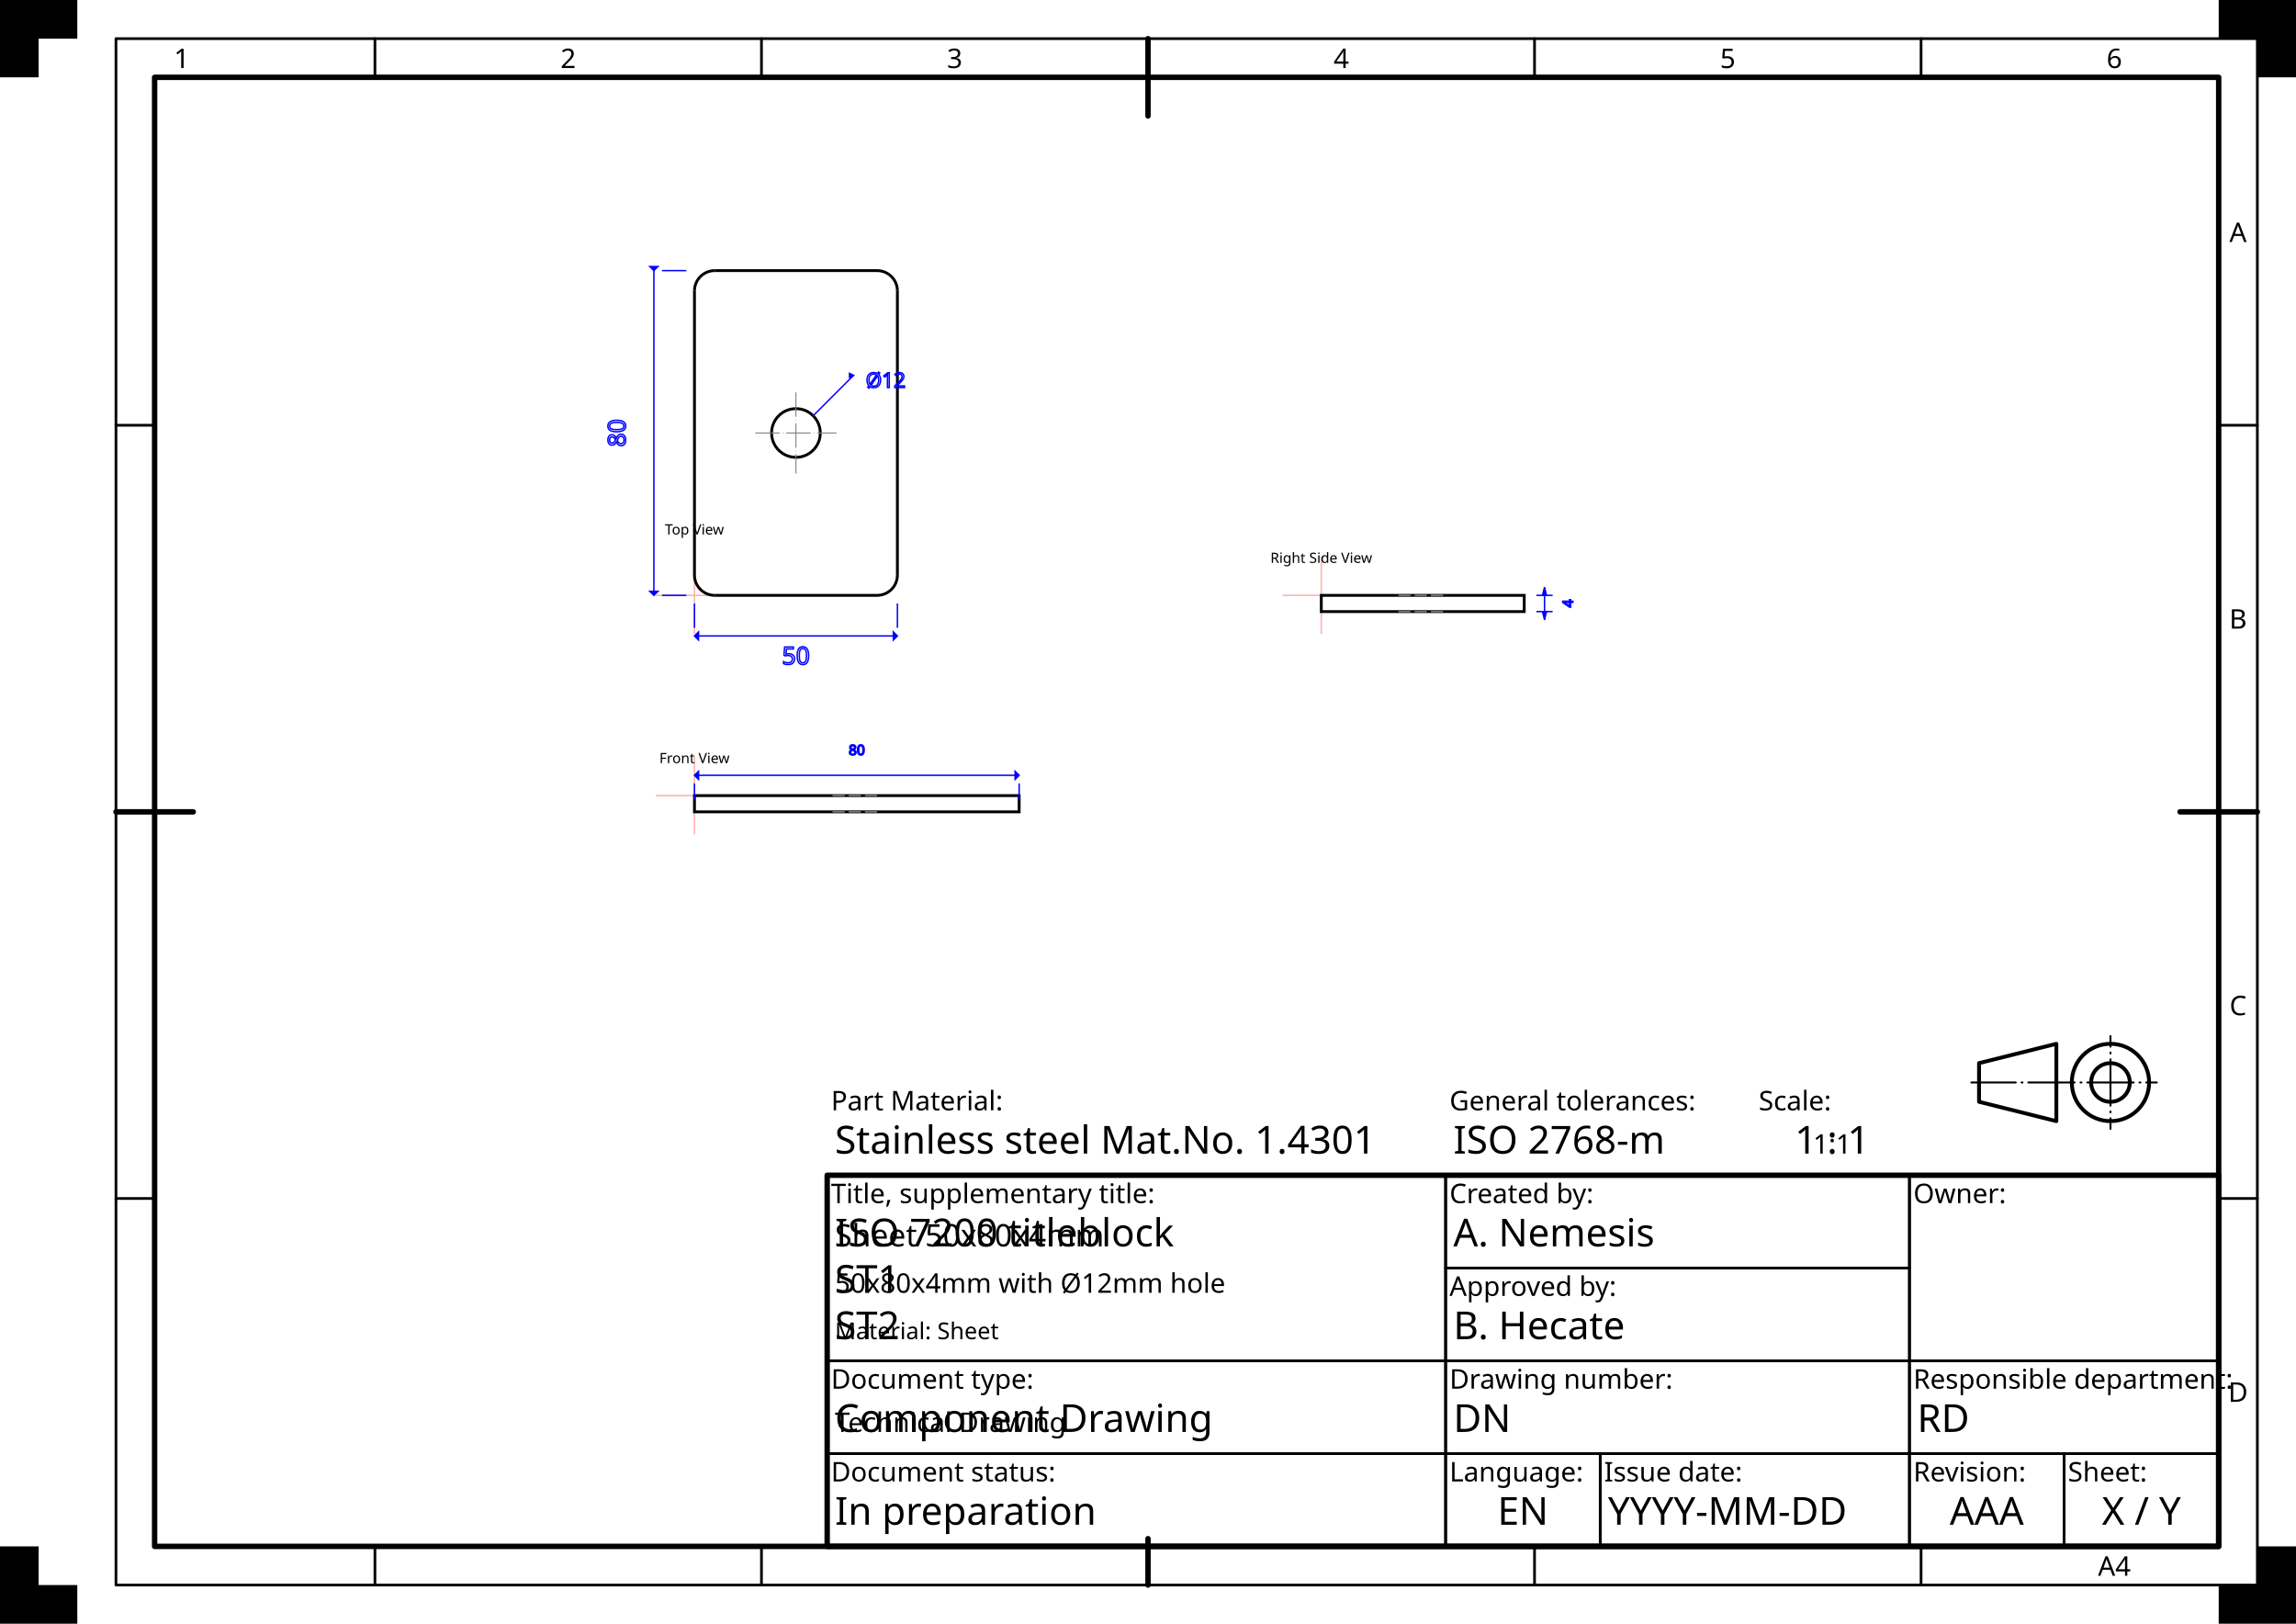
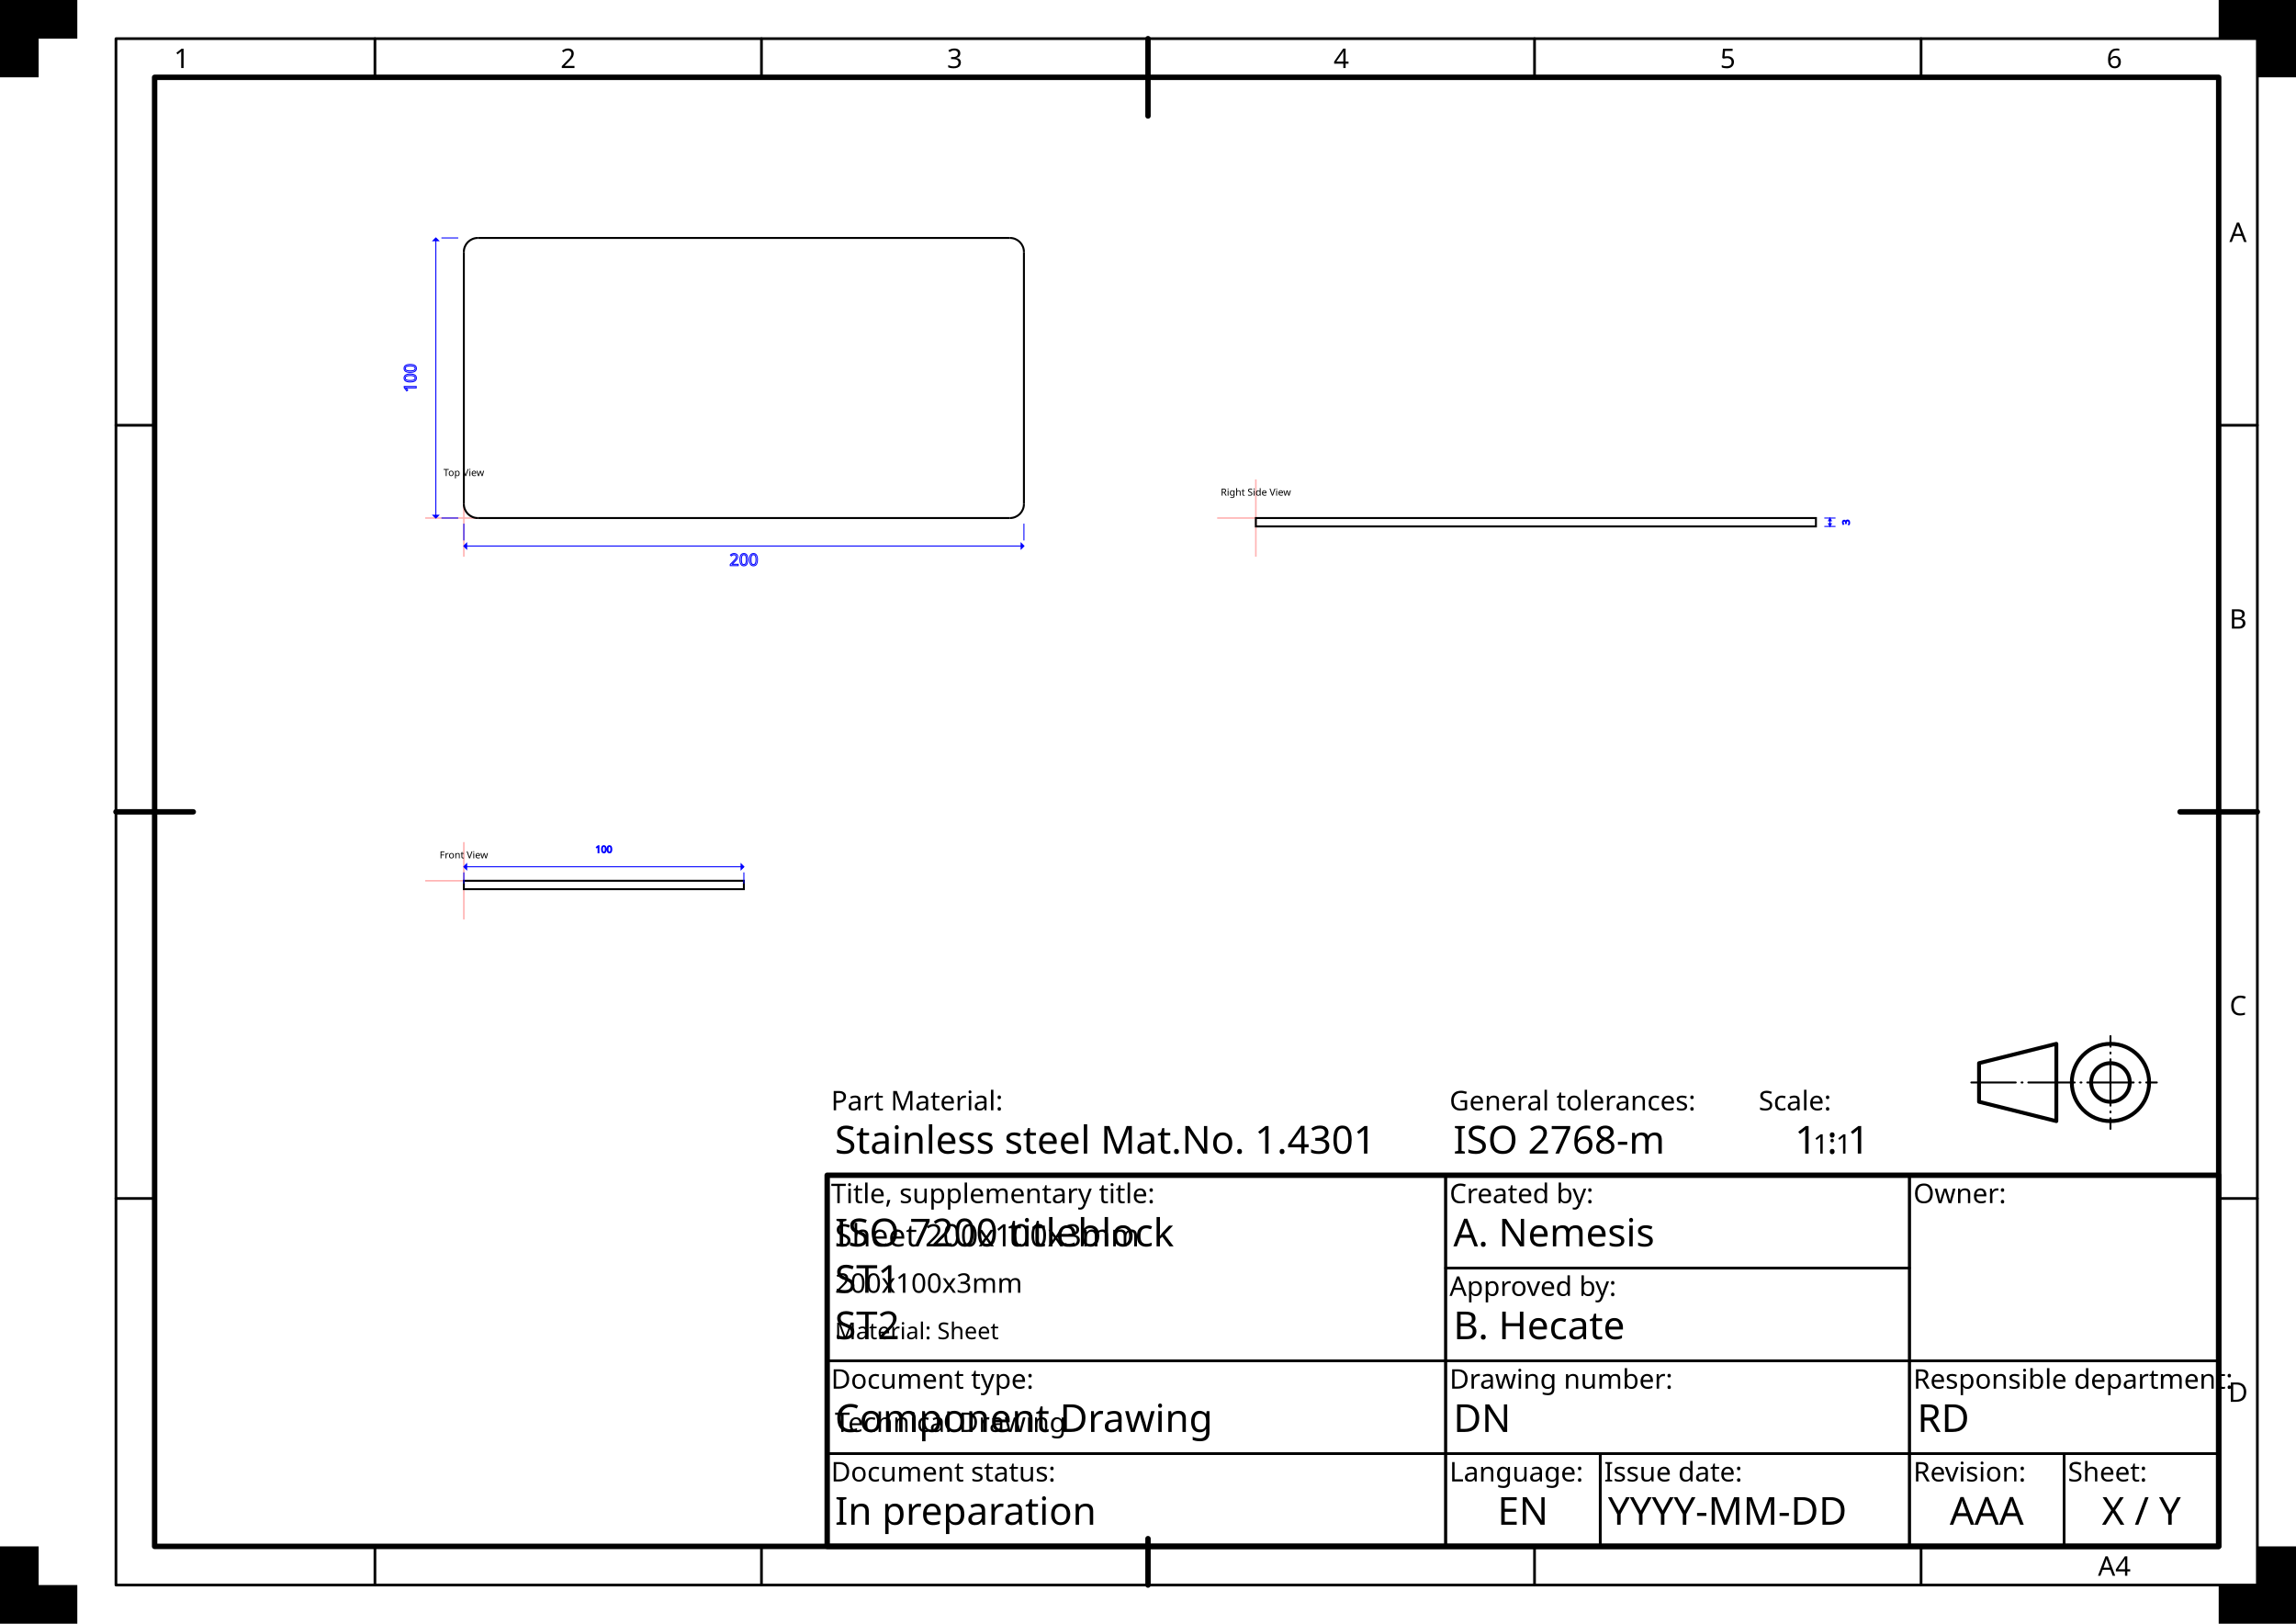
<svg xmlns="http://www.w3.org/2000/svg" xmlns:ns1="https://www.freecad.org/wiki/index.php?title=Svg_Namespace" width="297mm" height="210mm" viewBox="0 0 297 210" version="1.1" id="svg">
  <rect id="drawing_space_frame" x="20" y="10" width="267" height="190" style="fill:none;stroke:#000000;stroke-width:0.7;stroke-linecap:round;stroke-linejoin:round" />
  <g id="centring_marks" style="fill:none;stroke:#000000;stroke-width:0.7;stroke-linecap:round">
    <path id="top_centering" d="m 148.5,5 v 10" />
    <path id="right_centering" d="m 292,105 h -10" />
    <path id="bottom_centering" d="m 148.5,205 v -6" />
    <path id="left_centering" d="m 15,105 h 10" />
  </g>
  <g id="grid_reference_system">
    <g id="grid_reference_borders" style="fill:none;stroke:#000000;stroke-width:0.35;stroke-linecap:round;stroke-linejoin:round">
      <rect id="grid_reference_border" x="15" y="5" width="277" height="200" />
      <path id="upper_border_1" d="m 48.5,5 v 5" />
      <path id="upper_border_2" d="m 98.5,5 v 5" />
      <path id="upper_border_4" d="m 198.5,5 v 5" />
      <path id="upper_border_5" d="m 248.5,5 v 5" />
      <path id="right_border_1" d="m 292,55 h -5" />
      <path id="right_border_3" d="m 292,155 h -5" />
      <path id="lower_border_1" d="m 48.5,205 v -5" />
      <path id="lower_border_2" d="m 98.5,205 v -5" />
      <path id="lower_border_4" d="m 198.5,205 v -5" />
      <path id="lower_border_5" d="m 248.5,205 v -5" />
      <path id="left_border_1" d="m 15,55 h 5" />
      <path id="left_border_3" d="m 15,155 h 5" />
    </g>
    <g id="grid_reference_markers" style="font-size:3.5px;font-family:osifont;text-align:center;text-anchor:middle;fill:#000000;stroke:none">
      <text id="upper_marker_1" x="23.5" y="8.8">1</text>
      <text id="upper_marker_2" x="73.5" y="8.8">2</text>
      <text id="upper_marker_3" x="123.5" y="8.8">3</text>
      <text id="upper_marker_4" x="173.5" y="8.8">4</text>
      <text id="upper_marker_5" x="223.5" y="8.8">5</text>
      <text id="upper_marker_6" x="273.5" y="8.8">6</text>
      <text id="right_marker_1" x="289.5" y="31.3">A</text>
      <text id="right_marker_2" x="289.5" y="81.3">B</text>
      <text id="right_marker_3" x="289.5" y="131.3">C</text>
      <text id="right_marker_4" x="289.5" y="181.3">D</text>
      <text id="lower_marker_6" x="273.5" y="203.8">A4</text>
    </g>
  </g>
  <g id="trimming_marks" style="fill:#000000;stroke:none">
    <path id="top_left_trimming" d="m 0,0 h 10 v 5 h -5 v 5 h -5 z" />
    <path id="top_right_trimming" d="m 297,0 h -10 v 5 h 5 v 5 h 5 z" />
    <path id="bottom_right_trimming" d="m 297,210 h -10 v -5 h 5 v -5 h 5 z" />
    <path id="bottom_left_trimming" d="m 0,210 h 10 v -5 h -5 v -5 h -5 z" />
  </g>
  <g id="title_block_borders" style="fill:none;stroke:#000000;stroke-width:0.35;stroke-linecap:round;stroke-linejoin:round">
    <rect id="title_block_frame" x="107" y="152" width="180" height="48" style="stroke-width:0.7" />
    <rect id="legal_owner_border" x="247" y="152" width="40" height="24" />
    <rect id="identification_number_border" x="187" y="176" width="60" height="12" />
    <rect id="revision_index_border" x="247" y="188" width="20" height="12" />
    <rect id="date_of_issue_border" x="207" y="188" width="40" height="12" />
    <rect id="sheet_number_border" x="267" y="188" width="20" height="12" />
    <rect id="language_code_border" x="187" y="188" width="20" height="12" />
    <rect id="title_border" x="107" y="152" width="80" height="24" />
    <rect id="responsible_department_border" x="247" y="176" width="40" height="12" />
    <rect id="approval_person_border" x="187" y="164" width="60" height="12" />
    <rect id="creator_border" x="187" y="152" width="60" height="12" />
    <rect id="document_type_border" x="107" y="176" width="80" height="12" />
    <rect id="document_status_border" x="107" y="188" width="80" height="12" />
  </g>
  <g id="title_block_labels" style="font-size:3.5px;font-family:osifont;text-anchor:start;fill:#000000;stroke:none">
    <text id="legal_owner_label" x="247.5" y="155.6">Owner:</text>
    <text id="identification_number_label" x="187.5" y="179.6">Drawing number:</text>
    <text id="revision_index_label" x="247.5" y="191.6">Revision:</text>
    <text id="date_of_issue_label" x="207.5" y="191.6">Issue date:</text>
    <text id="sheet_number_label" x="267.5" y="191.6">Sheet:</text>
    <text id="language_code_label" x="187.5" y="191.6">Language:</text>
    <text id="title_label" x="107.5" y="155.6">Title, supplementary title:</text>
    <text id="responsible_department_label" x="247.5" y="179.6">Responsible department:</text>
    <text id="approval_person_label" x="187.5" y="167.6">Approved by:</text>
    <text id="creator_label" x="187.5" y="155.6">Created by:</text>
    <text id="document_type label" x="107.5" y="179.6">Document type:</text>
    <text id="document_status_label" x="107.5" y="191.6">Document status:</text>
    <text id="sheet_scale_label" x="227.5" y="143.6">Scale:</text>
    <text id="general_tolerances_label" x="187.5" y="143.6">General tolerances:</text>
    <text id="part_material_label" x="107.5" y="143.6">Part Material:</text>
  </g>
  <g id="title_block_data_fields" style="font-size:5px;font-family:osifont;text-anchor:start;fill:#000000;stroke:none">
    <text id="legal_owner_1_data_field" x="267" y="161.1" ns1:editable="legal_owner_1" ns1:autofill="organization" style="font-size:3.5px;text-align:center;text-anchor:middle">
      <tspan />
    </text>
    <text id="legal_owner_2_data_field" x="267" y="165.1" ns1:editable="legal_owner_2" style="font-size:3.5px;text-align:center;text-anchor:middle">
      <tspan />
    </text>
    <text id="legal_owner_3_data_field" x="267" y="169.1" ns1:editable="legal_owner_3" style="font-size:3.5px;text-align:center;text-anchor:middle">
      <tspan />
    </text>
    <text id="legal_owner_4_data_field" x="267" y="173.1" ns1:editable="legal_owner_4" style="font-size:3.5px;text-align:center;text-anchor:middle">
      <tspan />
    </text>
    <text id="identification_number_data_field" x="188" y="185.2" ns1:editable="drawing_number">
      <tspan>DN</tspan>
    </text>
    <text id="revision_index_data_field" x="257" y="197.2" ns1:editable="revision_index" style="text-align:center;text-anchor:middle">
      <tspan>AAA</tspan>
    </text>
    <text id="date_of_issue_data_field" x="208" y="197.2" ns1:editable="date_of_issue" ns1:autofill="date">
      <tspan>YYYY-MM-DD</tspan>
    </text>
    <text id="sheet_number_data_field" x="277" y="197.2" ns1:editable="sheet_number" ns1:autofill="sheet" style="text-align:center;text-anchor:middle">
      <tspan>X / Y</tspan>
    </text>
    <text id="language_data_field" x="197" y="197.2" ns1:editable="language_code" style="text-align:center;text-anchor:middle">
      <tspan>EN</tspan>
    </text>
    <text id="title_data_field" x="108" y="161.2" ns1:editable="title" ns1:autofill="title">
      <tspan>ISO 7200 titleblock</tspan>
    </text>
    <text id="supplementary_title_1_data_field" x="108" y="167.2" ns1:editable="supplementary_title_1">
      <tspan>ST1</tspan>
    </text>
    <text id="supplementary_title_2_data_field" x="108" y="173.2" ns1:editable="supplementary_title_2">
      <tspan>ST2</tspan>
    </text>
    <text id="responsible_department_data_field" x="248" y="185.2" ns1:editable="responsible_department">
      <tspan>RD</tspan>
    </text>
    <text id="approval_person_data_field" x="188" y="173.2" ns1:editable="approval_person">
      <tspan>B. Hecate</tspan>
    </text>
    <text id="creator_data_field" x="188" y="161.2" ns1:editable="creator" ns1:autofill="author">
      <tspan>A. Nemesis</tspan>
    </text>
    <text id="document_type_data_field" x="108" y="185.2" ns1:editable="document_type">
      <tspan>Component Drawing</tspan>
    </text>
    <text id="document_status_data_field" x="108" y="197.2" ns1:editable="document_status">
      <tspan>In preparation</tspan>
    </text>
    <text id="sheet_scale_data_field" x="237" y="149.2" ns1:editable="scale" ns1:autofill="scale" style="text-align:center;text-anchor:middle">
      <tspan>1 : 1</tspan>
    </text>
    <text id="general_tolerances_data_field" x="188" y="149.2" ns1:editable="general_tolerances">
      <tspan>ISO 2768-m</tspan>
    </text>
    <text id="part_material_data_field" x="108" y="149.2" ns1:editable="part_material">
      <tspan>Stainless steel Mat.No. 1.4301</tspan>
    </text>
  </g>
  <g id="extras_outlines" style="fill:none;stroke:#000000;stroke-width:0.5;stroke-linecap:round;stroke-linejoin:round">
    <path id="first_angle_trapezoid" d="m 266,135 -10,2.5 v 5 l 10,2.5 z" />
    <circle id="first_angle_inner circle" cx="273" cy="140" r="2.5" />
    <circle id="first_angle_outer circle" cx="273" cy="140" r="5" />
  </g>
  <g id="extras_centre_lines" style="fill:none;stroke:#000000;stroke-width:0.25;stroke-linecap:round;stroke-linejoin:round;stroke-dasharray:6, 0.75, 0.125, 0.75">
    <path id="first_angle_horizontal" d="m 255,140 h 24" style="stroke-dashoffset:0.25" />
    <path id="first_angle_vertical" d="m 273,146 v -12" style="stroke-dashoffset:4.625" />
  </g>
  <g stroke="red" stroke-width="0.2" fill="none" opacity="0.3">
-     <line x1="84.833" y1="77" x2="94.833" y2="77" />
-     <line x1="89.833" y1="72" x2="89.833" y2="82" />
-     <line x1="165.917" y1="77" x2="175.917" y2="77" />
-     <line x1="170.917" y1="72" x2="170.917" y2="82" />
-     <line x1="84.833" y1="102.9" x2="94.833" y2="102.9" />
-     <line x1="89.833" y1="97.9" x2="89.833" y2="107.9" />
-   </g>
-   <g id="top_view" transform="translate(89.83333,77) scale(0.525)">
+     <line x1="55" y1="67" x2="65" y2="67" />
+     <line x1="60" y1="62" x2="60" y2="72" />
+     <line x1="157.45" y1="67" x2="167.45" y2="67" />
+     <line x1="162.45" y1="62" x2="162.45" y2="72" />
+     <line x1="55" y1="113.913" x2="65" y2="113.913" />
+     <line x1="60" y1="108.913" x2="60" y2="118.913" />
+   </g>
+   <g id="top_view" transform="translate(60,67) scale(0.36225)">
    <text x="0" y="-15" font-family="osifont" font-size="3.5" text-anchor="middle">Top View</text>
-     <line x1="-0.00" y1="-5.00" x2="-0.00" y2="-75.00" stroke="black" stroke-width="0.7" />
+     <line x1="-0.00" y1="-5.00" x2="-0.00" y2="-95.00" stroke="black" stroke-width="0.7" />
    <path d="M -0.00,-5.00 A 5.00,5.00 0 0,0 5.00,0.00" fill="none" stroke="black" stroke-width="0.7" />
-     <path d="M -0.00,-75.00 A 5.00,5.00 0 0,1 5.00,-80.00" fill="none" stroke="black" stroke-width="0.7" />
-     <line x1="5.00" y1="0.00" x2="45.00" y2="0.00" stroke="black" stroke-width="0.7" />
-     <path d="M 45.00,0.00 A 5.00,5.00 0 0,0 50.00,-5.00" fill="none" stroke="black" stroke-width="0.7" />
-     <line x1="50.00" y1="-5.00" x2="50.00" y2="-75.00" stroke="black" stroke-width="0.7" />
-     <path d="M 45.00,-80.00 A 5.00,5.00 0 0,1 50.00,-75.00" fill="none" stroke="black" stroke-width="0.7" />
-     <line x1="5.00" y1="-80.00" x2="45.00" y2="-80.00" stroke="black" stroke-width="0.7" />
-     <circle cx="25.00" cy="-40.00" r="6.00" fill="none" stroke="black" stroke-width="0.7" />
+     <line x1="5.00" y1="0.00" x2="195.00" y2="0.00" stroke="black" stroke-width="0.7" />
+     <path d="M 200.00,-5.00 A 5.00,5.00 0 0,1 195.00,0.00" fill="none" stroke="black" stroke-width="0.7" />
+     <line x1="200.00" y1="-5.00" x2="200.00" y2="-95.00" stroke="black" stroke-width="0.7" />
+     <path d="M 200.00,-95.00 A 5.00,5.00 0 0,0 195.00,-100.00" fill="none" stroke="black" stroke-width="0.7" />
+     <line x1="5.00" y1="-100.00" x2="195.00" y2="-100.00" stroke="black" stroke-width="0.7" />
+     <path d="M -0.00,-95.00 A 5.00,5.00 0 0,1 5.00,-100.00" fill="none" stroke="black" stroke-width="0.7" />
    <g stroke="blue" stroke-width="0.35" fill="none">
-       <line x1="0" y1="10" x2="50.0" y2="10" />
+       <line x1="0" y1="10" x2="200.0" y2="10" />
      <line x1="0" y1="2" x2="0" y2="8" />
-       <line x1="50.0" y1="2" x2="50.0" y2="8" />
+       <line x1="200.0" y1="2" x2="200.0" y2="8" />
      <polygon points="0,10 1.0,9 1.0,11" fill="blue" />
-       <polygon points="50.0,10 49.0,9 49.0,11" fill="blue" />
-       <text x="25.0" y="17" font-family="osifont" font-size="6.0" text-anchor="middle">50</text>
-       <line x1="-10" y1="0" x2="-10" y2="-80.0" />
+       <polygon points="200.0,10 199.0,9 199.0,11" fill="blue" />
+       <text x="100.0" y="17" font-family="osifont" font-size="6.0" text-anchor="middle">200</text>
+       <line x1="-10" y1="0" x2="-10" y2="-100.0" />
      <line x1="-8" y1="0" x2="-2" y2="0" />
-       <line x1="-8" y1="-80.0" x2="-2" y2="-80.0" />
+       <line x1="-8" y1="-100.0" x2="-2" y2="-100.0" />
      <polygon points="-10,0 -9,-1.0 -11,-1.0" fill="blue" />
-       <polygon points="-10,-80.0 -9,-81.0 -11,-81.0" fill="blue" />
-       <text x="-17" y="-40.0" font-family="osifont" font-size="6.0" text-anchor="middle" transform="rotate(-90,-17,-40.0)">80</text>
-       <line x1="29.2" y1="-44.2" x2="39.2" y2="-54.2" />
-       <polygon points="39.2,-54.2 38.2,-53.7 38.2,-54.7" fill="blue" />
-       <text x="42.2" y="-51.2" font-family="osifont" font-size="5.1">Ø12</text>
-       <g stroke="gray" stroke-width="0.25" stroke-dasharray="6,0.75,0.125,0.75">
-         <line x1="15.0" y1="-40.0" x2="35.0" y2="-40.0" />
-         <line x1="25.0" y1="-50.0" x2="25.0" y2="-30.0" />
-       </g>
-     </g>
-   </g>
-   <g id="side_view" transform="translate(170.9167,77) scale(0.525)">
+       <polygon points="-10,-100.0 -9,-99.0 -11,-99.0" fill="blue" />
+       <text x="-17" y="-50.0" font-family="osifont" font-size="6.0" text-anchor="middle" transform="rotate(-90,-17,-50.0)">100</text>
+     </g>
+   </g>
+   <g id="side_view" transform="translate(162.45,67) scale(0.36225)">
    <text x="0" y="-8" font-family="osifont" font-size="3.5" text-anchor="middle">Right Side View</text>
-     <rect x="0" y="0" width="50.0" height="4.0" fill="none" stroke="black" stroke-width="0.7" />
-     <line x1="19.0" y1="0" x2="31.0" y2="0" stroke="gray" stroke-width="0.35" stroke-dasharray="3,1" />
-     <line x1="19.0" y1="4.0" x2="31.0" y2="4.0" stroke="gray" stroke-width="0.35" stroke-dasharray="3,1" />
+     <rect x="0" y="0" width="200.0" height="3.0" fill="none" stroke="black" stroke-width="0.7" />
    <g stroke="blue" stroke-width="0.35" fill="none">
-       <line x1="55.0" y1="-2" x2="55.0" y2="6.0" />
-       <line x1="53.0" y1="0" x2="57.0" y2="0" />
-       <line x1="53.0" y1="4.0" x2="57.0" y2="4.0" />
-       <polygon points="55.0,-2 54.5,0 55.5,0" fill="blue" />
-       <polygon points="55.0,6.0 54.5,4.0 55.5,4.0" fill="blue" />
-       <text x="62.0" y="2.0" font-family="osifont" font-size="3.5" text-anchor="middle" transform="rotate(-90,62.0,2.0)">4</text>
-     </g>
-   </g>
-   <g id="front_view" transform="translate(89.83333,102.9) scale(0.525)">
+       <line x1="205.0" y1="0" x2="205.0" y2="3.0" />
+       <line x1="203.0" y1="0" x2="207.0" y2="0" />
+       <line x1="203.0" y1="3.0" x2="207.0" y2="3.0" />
+       <polygon points="205.0,0 204.5,1.0 205.5,1.0" fill="blue" />
+       <polygon points="205.0,3.0 204.5,2.0 205.5,2.0" fill="blue" />
+       <text x="212.0" y="1.5" font-family="osifont" font-size="3.5" text-anchor="middle" transform="rotate(-90,212.0,1.5)">3</text>
+     </g>
+   </g>
+   <g id="front_view" transform="translate(60,113.9133) scale(0.36225)">
    <text x="0" y="-8" font-family="osifont" font-size="3.5" text-anchor="middle">Front View</text>
-     <rect x="0" y="0" width="80.0" height="4.0" fill="none" stroke="black" stroke-width="0.7" />
-     <line x1="34.0" y1="0" x2="46.0" y2="0" stroke="gray" stroke-width="0.35" stroke-dasharray="3,1" />
-     <line x1="34.0" y1="4.0" x2="46.0" y2="4.0" stroke="gray" stroke-width="0.35" stroke-dasharray="3,1" />
+     <rect x="0" y="0" width="100.0" height="3.0" fill="none" stroke="black" stroke-width="0.7" />
    <g stroke="blue" stroke-width="0.35" fill="none">
-       <line x1="0" y1="-5" x2="80.0" y2="-5" />
+       <line x1="0" y1="-5" x2="100.0" y2="-5" />
      <line x1="0" y1="-3" x2="0" y2="1" />
-       <line x1="80.0" y1="-3" x2="80.0" y2="1" />
+       <line x1="100.0" y1="-3" x2="100.0" y2="1" />
      <polygon points="0,-5 1.0,-4 1.0,-6" fill="blue" />
-       <polygon points="80.0,-5 79.0,-4 79.0,-6" fill="blue" />
-       <text x="40.0" y="-10" font-family="osifont" font-size="3.5" text-anchor="middle">80</text>
+       <polygon points="100.0,-5 99.0,-4 99.0,-6" fill="blue" />
+       <text x="50.0" y="-10" font-family="osifont" font-size="3.5" text-anchor="middle">100</text>
    </g>
  </g>
  <g id="custom_title_data">
-     <text x="108" y="161.2" font-family="osifont" font-size="4" fill="black">Sheet 50x80x4mm</text>
-     <text x="108" y="167.2" font-family="osifont" font-size="3.5" fill="black">50x80x4mm with Ø12mm hole</text>
+     <text x="108" y="161.2" font-family="osifont" font-size="4" fill="black">Sheet 200x100x3mm</text>
+     <text x="108" y="167.2" font-family="osifont" font-size="3.5" fill="black">200x100x3mm</text>
    <text x="108" y="185.2" font-family="osifont" font-size="3.5" fill="black">Technical Drawing</text>
    <text x="237" y="149.2" font-family="osifont" font-size="3.5" fill="black" text-anchor="middle">1:1</text>
    <text x="108" y="173.2" font-family="osifont" font-size="3" fill="black">Material: Sheet</text>
  </g>
</svg>
